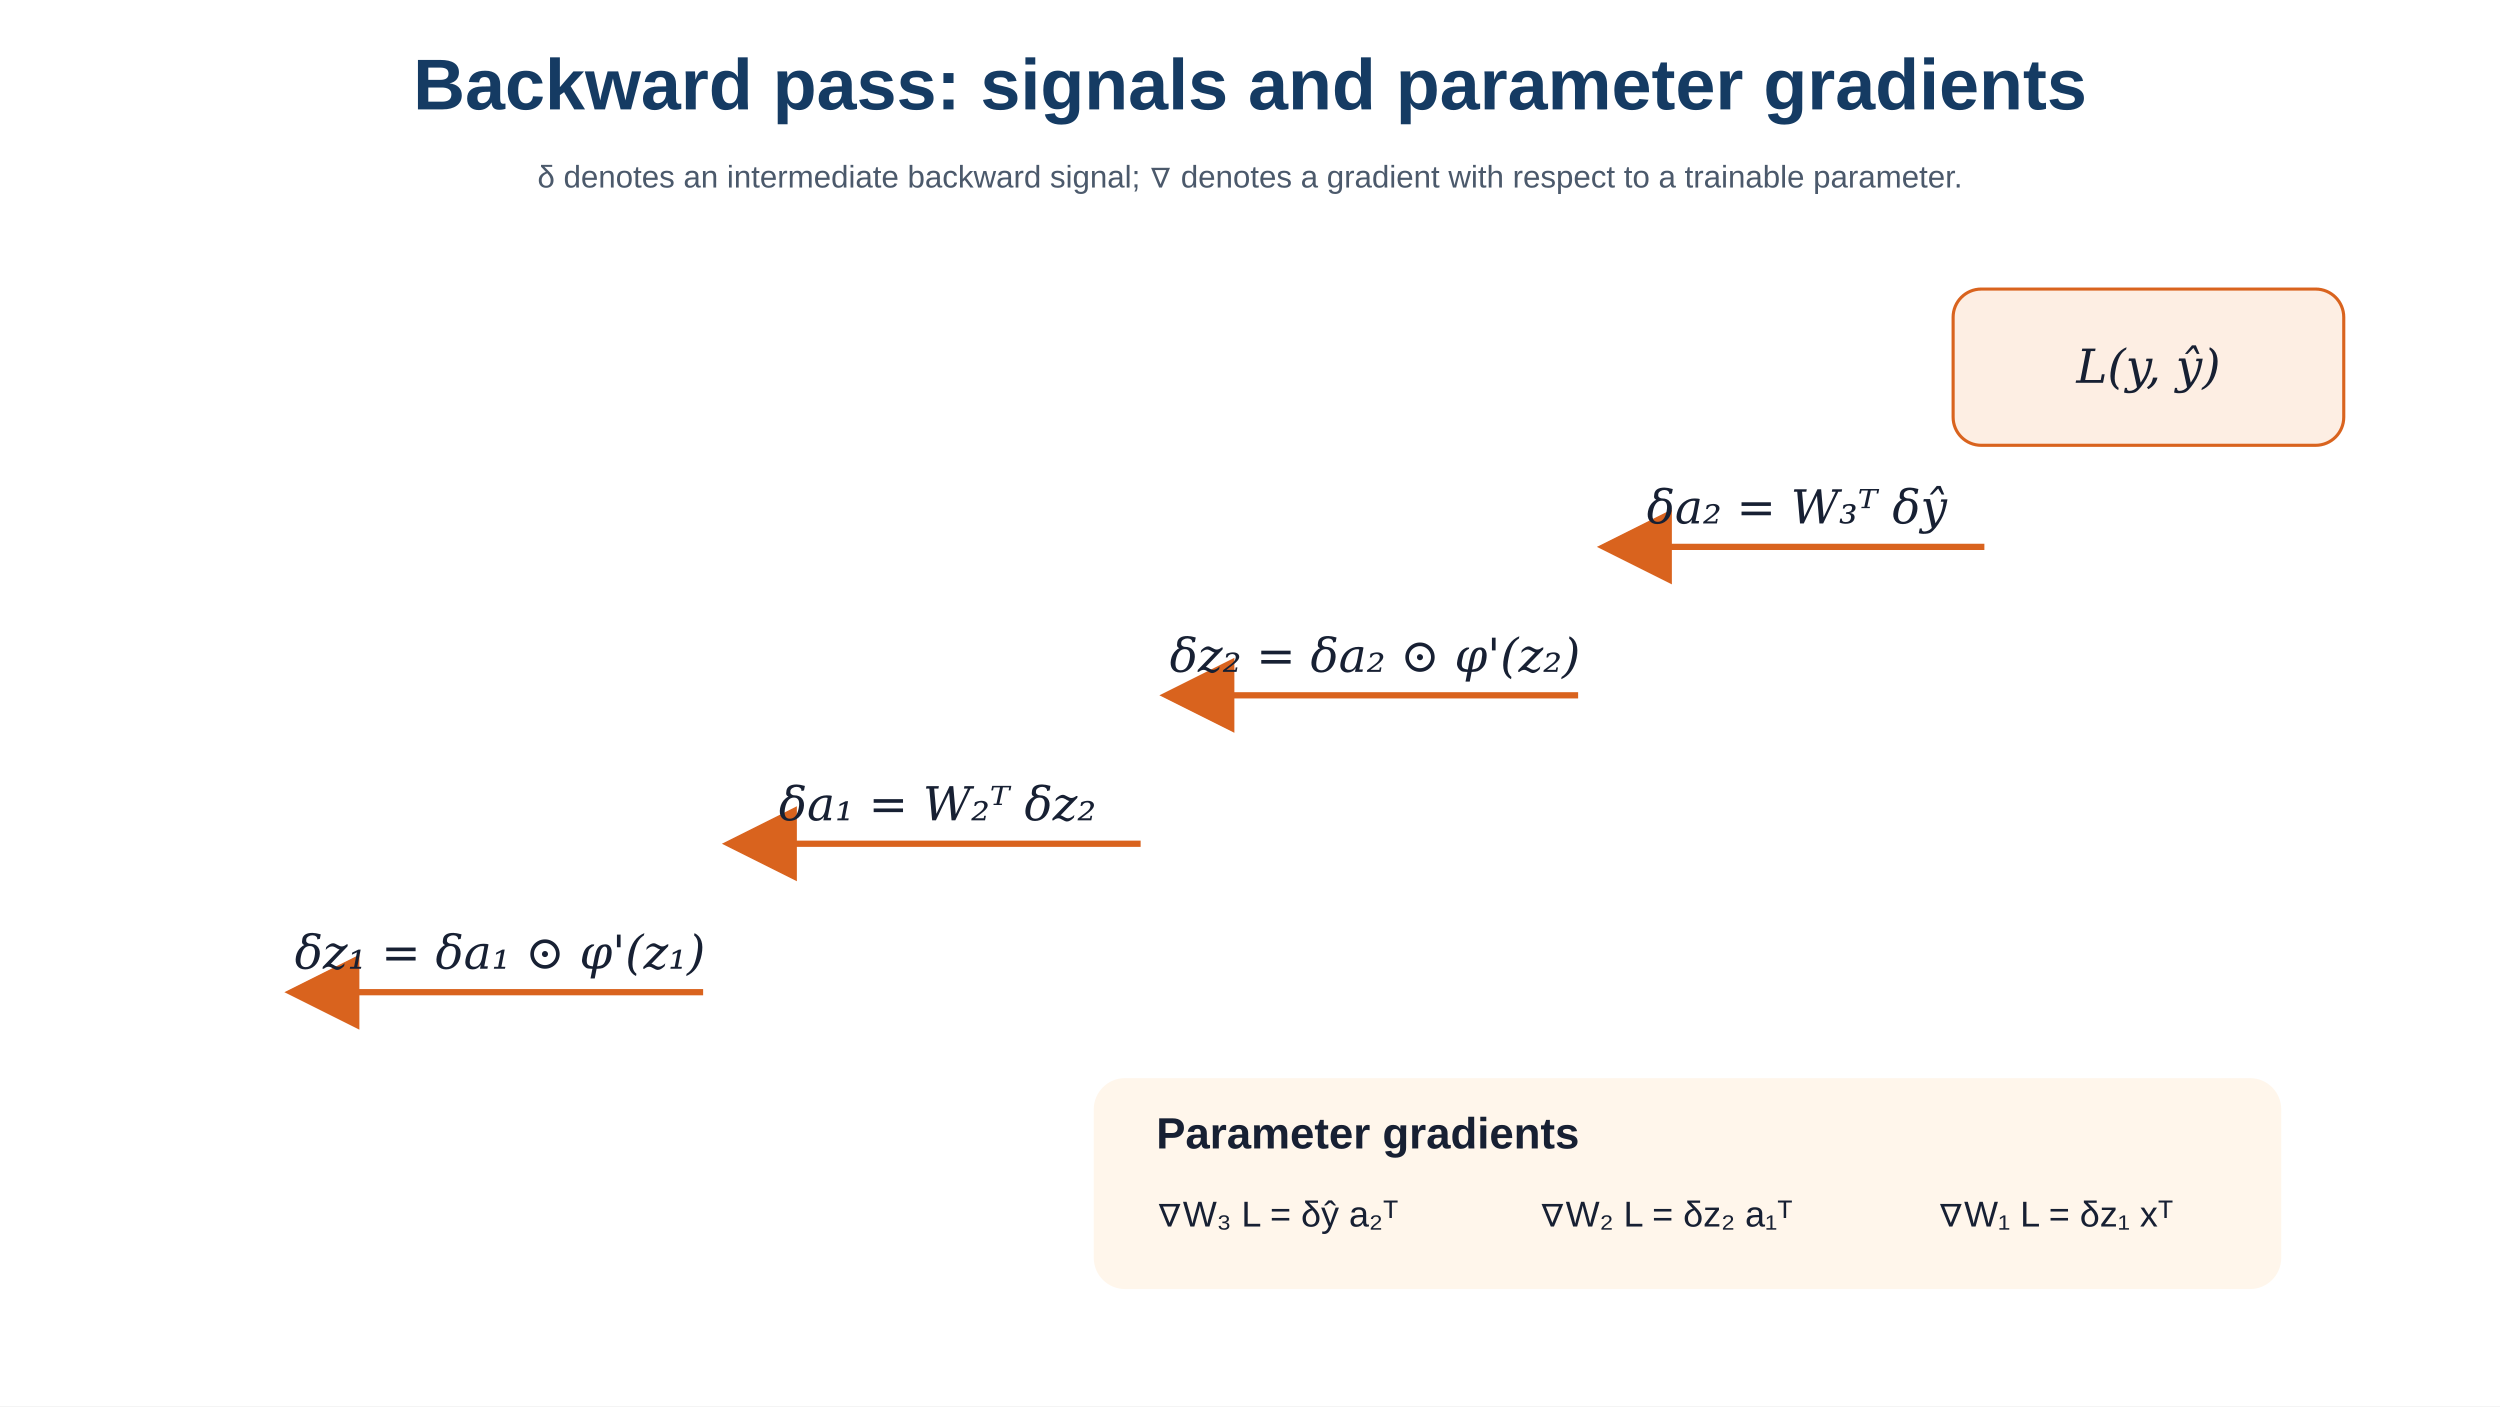
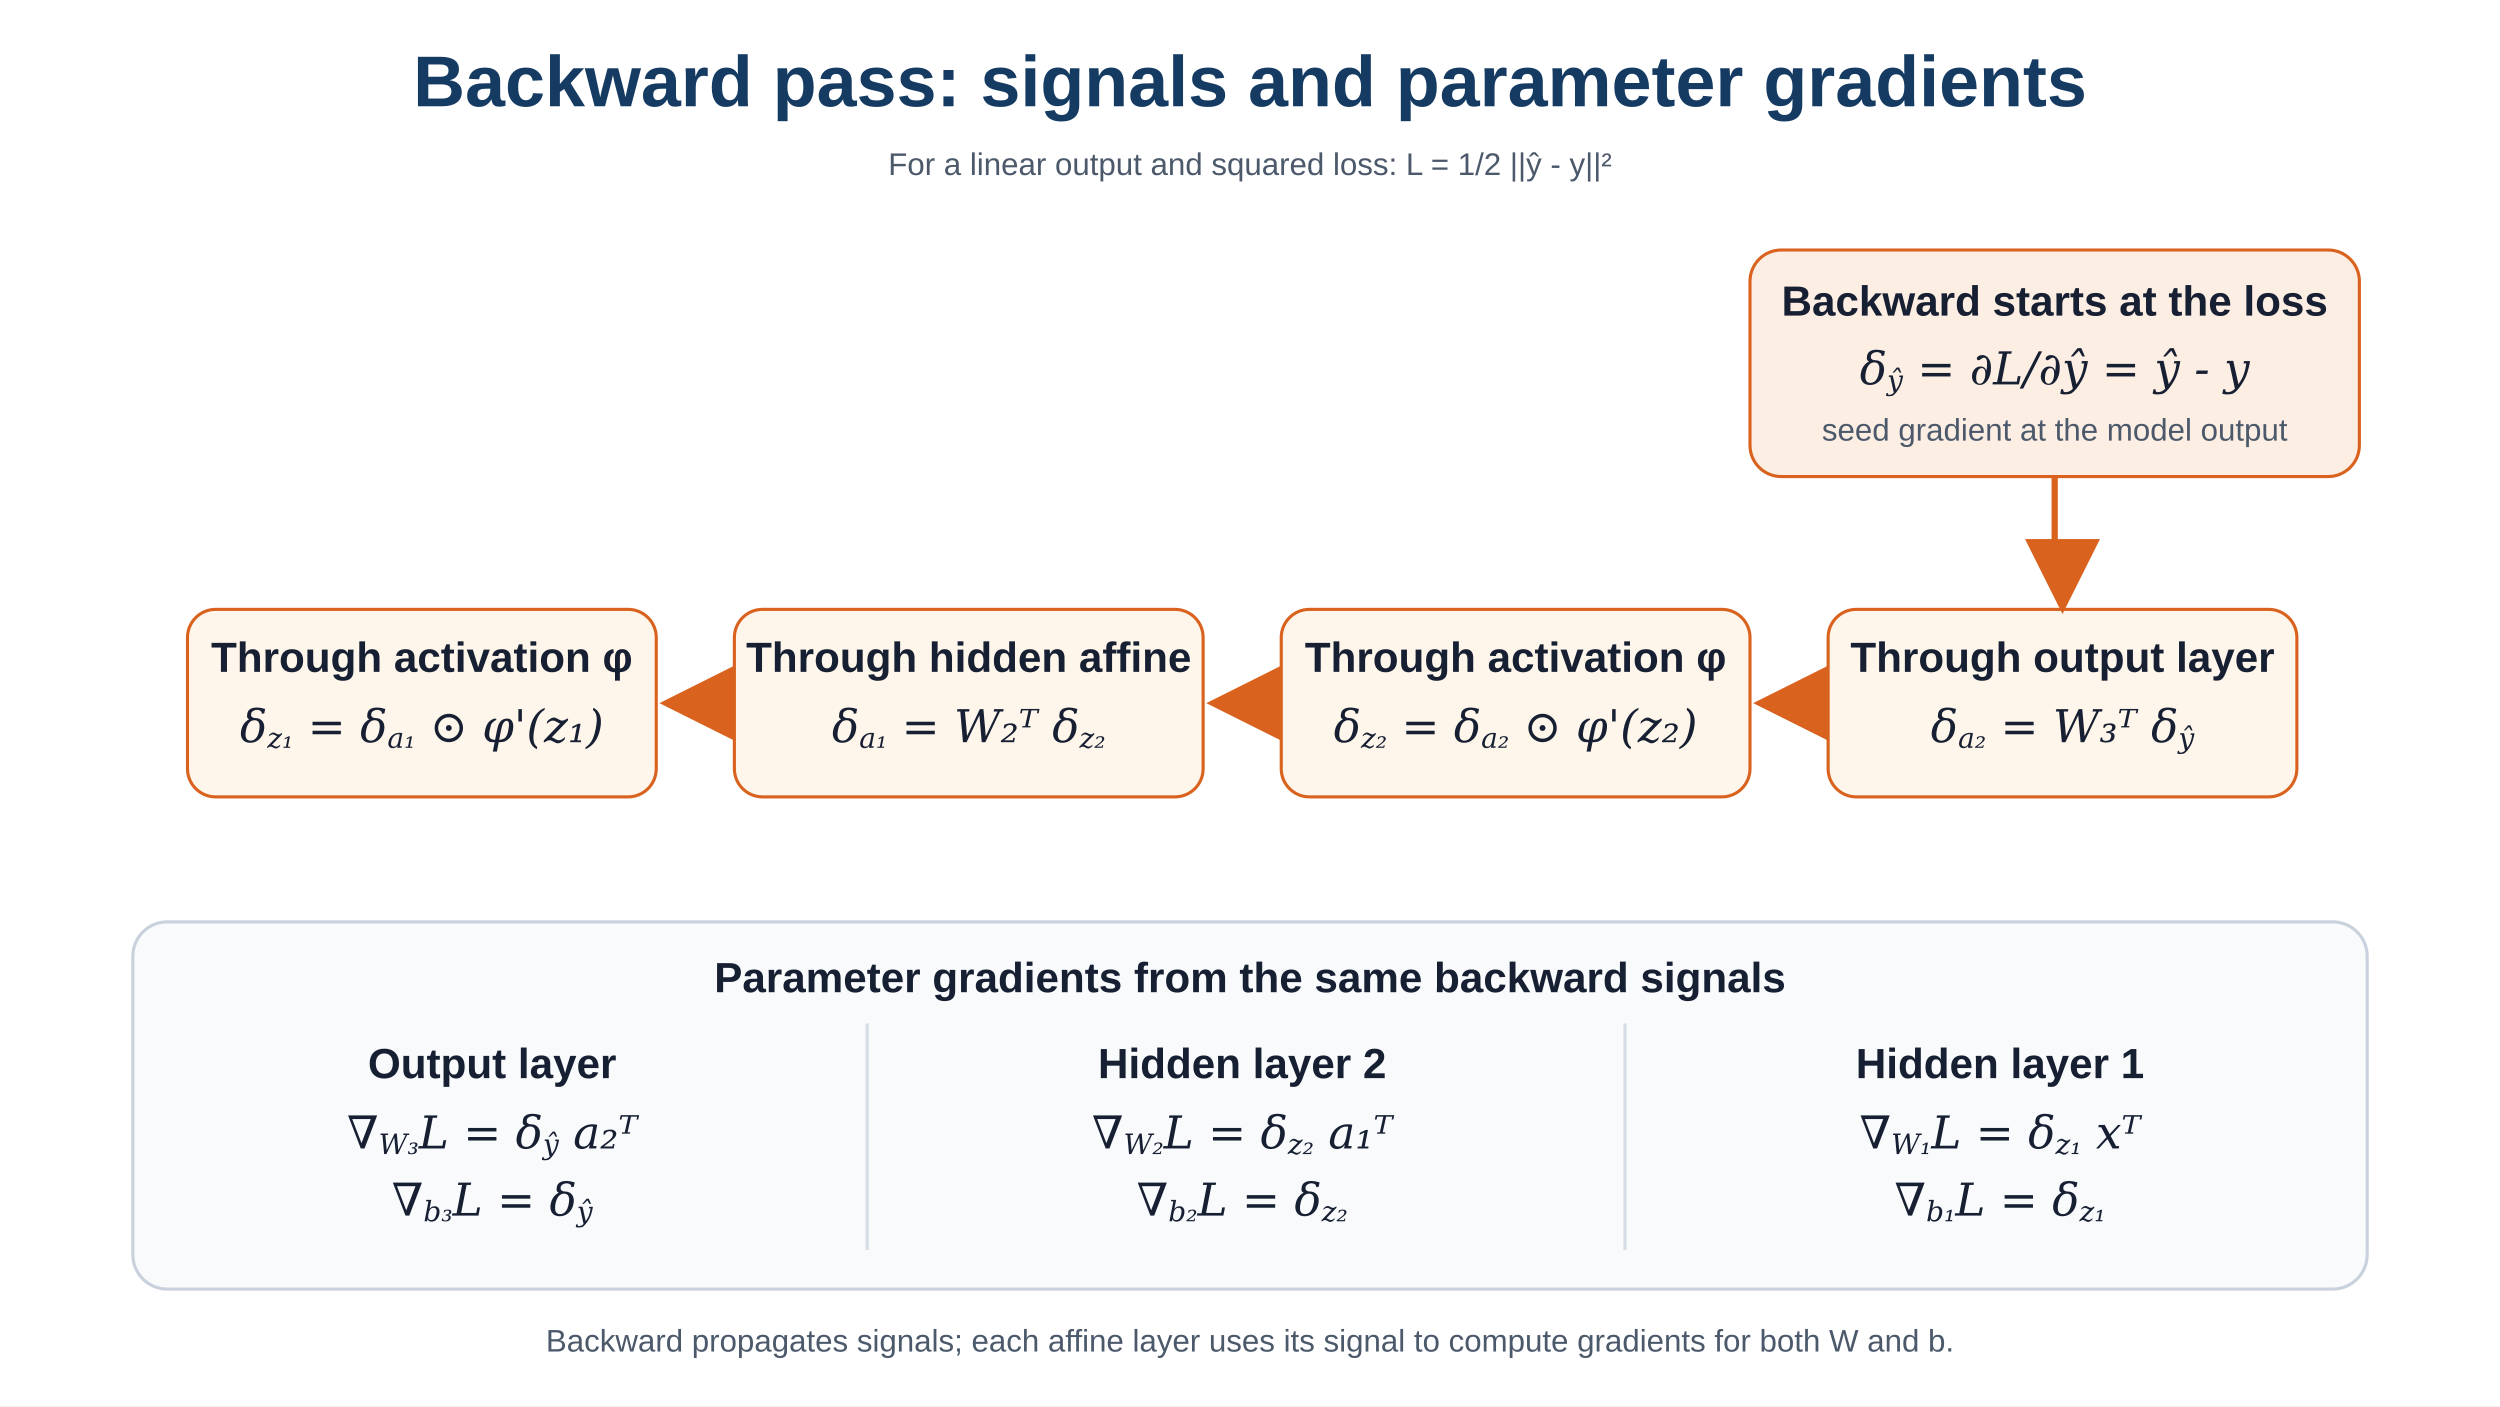
<svg xmlns="http://www.w3.org/2000/svg" width="1600" height="900" viewBox="0 0 1600 900">
-   <rect width="1600" height="900" fill="#fff" />
+   <rect width="1600" height="900" fill="#ffffff" />
  <style>
.title{font:700 46px Arial,Helvetica,sans-serif;fill:#153b63}
- .h{font:700 28px Arial,Helvetica,sans-serif;fill:#172033}
+ .h{font:700 27px Arial,Helvetica,sans-serif;fill:#172033}
.t{font:23px Arial,Helvetica,sans-serif;fill:#172033}
.s{font:20px Arial,Helvetica,sans-serif;fill:#4b596b}
- .m{font:italic 30px 'DejaVu Serif','STIX Two Text','Times New Roman',serif;fill:#172033}
- .arrow{stroke:#455468;stroke-width:4;fill:none;marker-end:url(#a)}
+ .m{font:italic 29px 'DejaVu Serif','STIX Two Text','Times New Roman',serif;fill:#172033}
+ .mm{font:italic 34px 'DejaVu Serif','STIX Two Text','Times New Roman',serif;fill:#172033}
.back{stroke:#d9631e;stroke-width:4;fill:none;marker-end:url(#b)}
</style>
  <defs>
-     <marker id="a" markerWidth="12" markerHeight="12" refX="10" refY="6" orient="auto">
-       <path d="M0,0 L12,6 L0,12 z" fill="#455468" />
-     </marker>
    <marker id="b" markerWidth="12" markerHeight="12" refX="10" refY="6" orient="auto">
      <path d="M0,0 L12,6 L0,12 z" fill="#d9631e" />
    </marker>
  </defs>
-   <text x="800" y="70" text-anchor="middle" class="title">Backward pass: signals and parameter gradients</text>
-   <text x="800" y="120" text-anchor="middle" class="s">δ denotes an intermediate backward signal; ∇ denotes a gradient with respect to a trainable parameter.</text>
-   <rect x="1250" y="185" width="250" height="100" rx="18" fill="#fdeee3" stroke="#d9631e" stroke-width="2" />
-   <text x="1375" y="245" text-anchor="middle" class="m">L(y, ŷ)</text>
-   <path d="M1270 350 H1030" class="back" />
-   <text x="1150" y="335" text-anchor="middle" class="m">δa₂ = W₃ᵀ δŷ</text>
-   <path d="M1010 445 H750" class="back" />
-   <text x="880" y="430" text-anchor="middle" class="m">δz₂ = δa₂ ⊙ φ'(z₂)</text>
-   <path d="M730 540 H470" class="back" />
-   <text x="600" y="525" text-anchor="middle" class="m">δa₁ = W₂ᵀ δz₂</text>
-   <path d="M450 635 H190" class="back" />
-   <text x="320" y="620" text-anchor="middle" class="m">δz₁ = δa₁ ⊙ φ'(z₁)</text>
-   <rect x="700" y="690" width="760" height="135" rx="20" fill="#fff6eb" />
-   <text x="740" y="735" class="h">Parameter gradients</text>
-   <text x="740" y="785" class="t">∇W₃ L = δŷ a₂ᵀ</text>
-   <text x="985" y="785" class="t">∇W₂ L = δz₂ a₁ᵀ</text>
-   <text x="1240" y="785" class="t">∇W₁ L = δz₁ xᵀ</text>
+   <text x="800" y="68" text-anchor="middle" class="title">Backward pass: signals and parameter gradients</text>
+   <text x="800" y="112" text-anchor="middle" class="s">For a linear output and squared loss: L = 1/2 ||ŷ - y||²</text>
+   <rect x="1120" y="160" width="390" height="145" rx="20" fill="#fdeee3" stroke="#d9631e" stroke-width="2" />
+   <text x="1315" y="202" text-anchor="middle" class="h">Backward starts at the loss</text>
+   <text x="1315" y="246" text-anchor="middle" class="m">δ<tspan baseline-shift="sub" font-size="18">ŷ</tspan> = ∂L/∂ŷ = ŷ - y</text>
+   <text x="1315" y="282" text-anchor="middle" class="s">seed gradient at the model output</text>
+   <rect x="1170" y="390" width="300" height="120" rx="18" fill="#fff6eb" stroke="#d9631e" stroke-width="2" />
+   <text x="1320" y="430" text-anchor="middle" class="h">Through output layer</text>
+   <text x="1320" y="475" text-anchor="middle" class="m">δ<tspan baseline-shift="sub" font-size="18">a₂</tspan> = W₃ᵀ δ<tspan baseline-shift="sub" font-size="18">ŷ</tspan>
+   </text>
+   <rect x="820" y="390" width="300" height="120" rx="18" fill="#fff6eb" stroke="#d9631e" stroke-width="2" />
+   <text x="970" y="430" text-anchor="middle" class="h">Through activation φ</text>
+   <text x="970" y="475" text-anchor="middle" class="m">δ<tspan baseline-shift="sub" font-size="18">z₂</tspan> = δ<tspan baseline-shift="sub" font-size="18">a₂</tspan> ⊙ φ'(z₂)</text>
+   <rect x="470" y="390" width="300" height="120" rx="18" fill="#fff6eb" stroke="#d9631e" stroke-width="2" />
+   <text x="620" y="430" text-anchor="middle" class="h">Through hidden affine</text>
+   <text x="620" y="475" text-anchor="middle" class="m">δ<tspan baseline-shift="sub" font-size="18">a₁</tspan> = W₂ᵀ δ<tspan baseline-shift="sub" font-size="18">z₂</tspan>
+   </text>
+   <rect x="120" y="390" width="300" height="120" rx="18" fill="#fff6eb" stroke="#d9631e" stroke-width="2" />
+   <text x="270" y="430" text-anchor="middle" class="h">Through activation φ</text>
+   <text x="270" y="475" text-anchor="middle" class="m">δ<tspan baseline-shift="sub" font-size="18">z₁</tspan> = δ<tspan baseline-shift="sub" font-size="18">a₁</tspan> ⊙ φ'(z₁)</text>
+   <path d="M1315 305 V365 H1320 V385" class="back" />
+   <path d="M1170 450 H1130" class="back" />
+   <path d="M820 450 H780" class="back" />
+   <path d="M470 450 H430" class="back" />
+   <rect x="85" y="590" width="1430" height="235" rx="22" fill="#f8fafc" stroke="#c8d1dc" stroke-width="2" />
+   <text x="800" y="635" text-anchor="middle" class="h">Parameter gradients from the same backward signals</text>
+   <line x1="555" y1="655" x2="555" y2="800" stroke="#d6dde6" stroke-width="2" />
+   <line x1="1040" y1="655" x2="1040" y2="800" stroke="#d6dde6" stroke-width="2" />
+   <text x="315" y="690" text-anchor="middle" class="h">Output layer</text>
+   <text x="315" y="735" text-anchor="middle" class="m">∇<tspan baseline-shift="sub" font-size="18">W₃</tspan>L = δ<tspan baseline-shift="sub" font-size="18">ŷ</tspan> a₂ᵀ</text>
+   <text x="315" y="778" text-anchor="middle" class="m">∇<tspan baseline-shift="sub" font-size="18">b₃</tspan>L = δ<tspan baseline-shift="sub" font-size="18">ŷ</tspan>
+   </text>
+   <text x="795" y="690" text-anchor="middle" class="h">Hidden layer 2</text>
+   <text x="795" y="735" text-anchor="middle" class="m">∇<tspan baseline-shift="sub" font-size="18">W₂</tspan>L = δ<tspan baseline-shift="sub" font-size="18">z₂</tspan> a₁ᵀ</text>
+   <text x="795" y="778" text-anchor="middle" class="m">∇<tspan baseline-shift="sub" font-size="18">b₂</tspan>L = δ<tspan baseline-shift="sub" font-size="18">z₂</tspan>
+   </text>
+   <text x="1280" y="690" text-anchor="middle" class="h">Hidden layer 1</text>
+   <text x="1280" y="735" text-anchor="middle" class="m">∇<tspan baseline-shift="sub" font-size="18">W₁</tspan>L = δ<tspan baseline-shift="sub" font-size="18">z₁</tspan> xᵀ</text>
+   <text x="1280" y="778" text-anchor="middle" class="m">∇<tspan baseline-shift="sub" font-size="18">b₁</tspan>L = δ<tspan baseline-shift="sub" font-size="18">z₁</tspan>
+   </text>
+   <text x="800" y="865" text-anchor="middle" class="s">Backward propagates signals; each affine layer uses its signal to compute gradients for both W and b.</text>
</svg>
